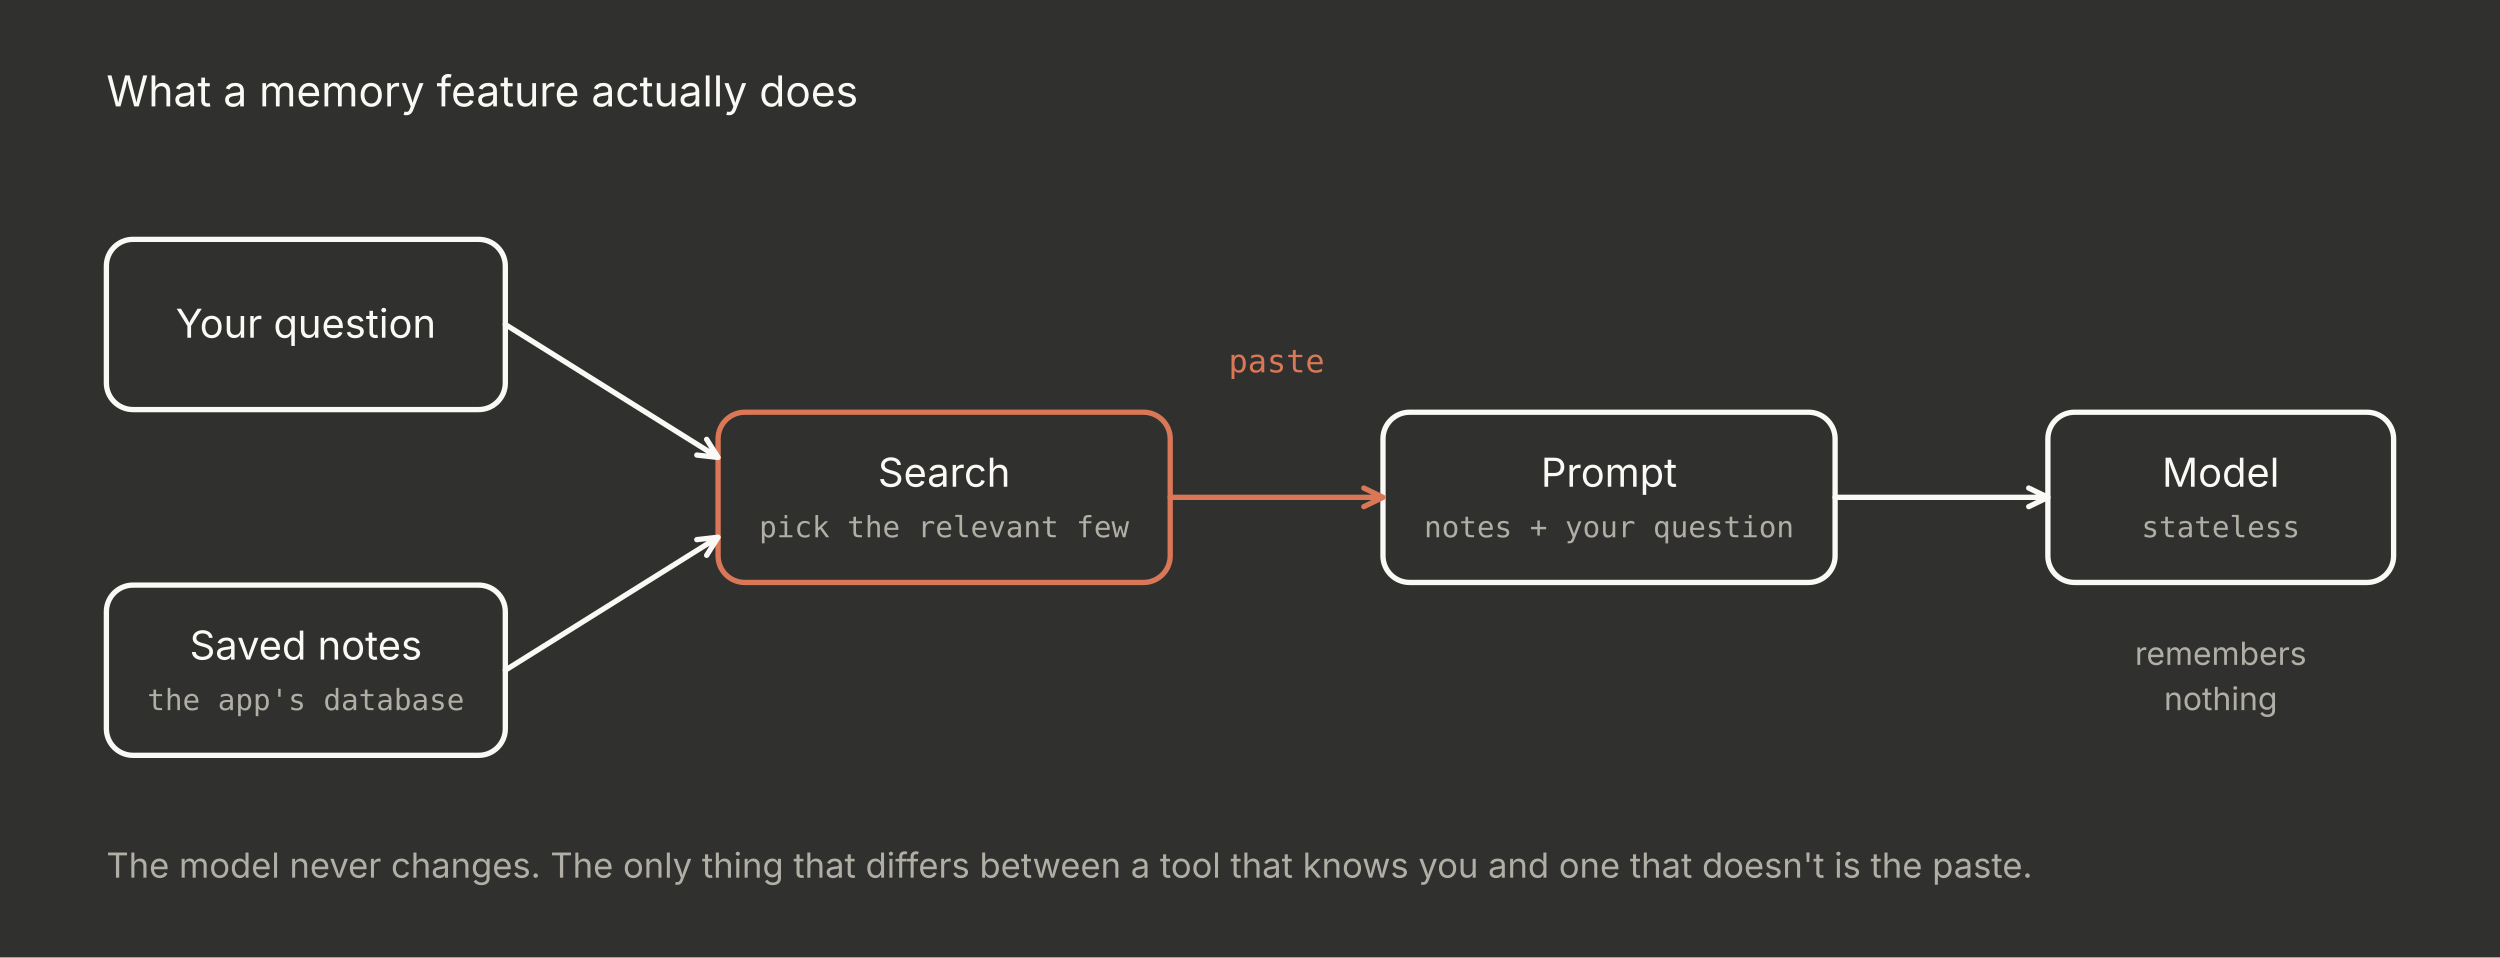
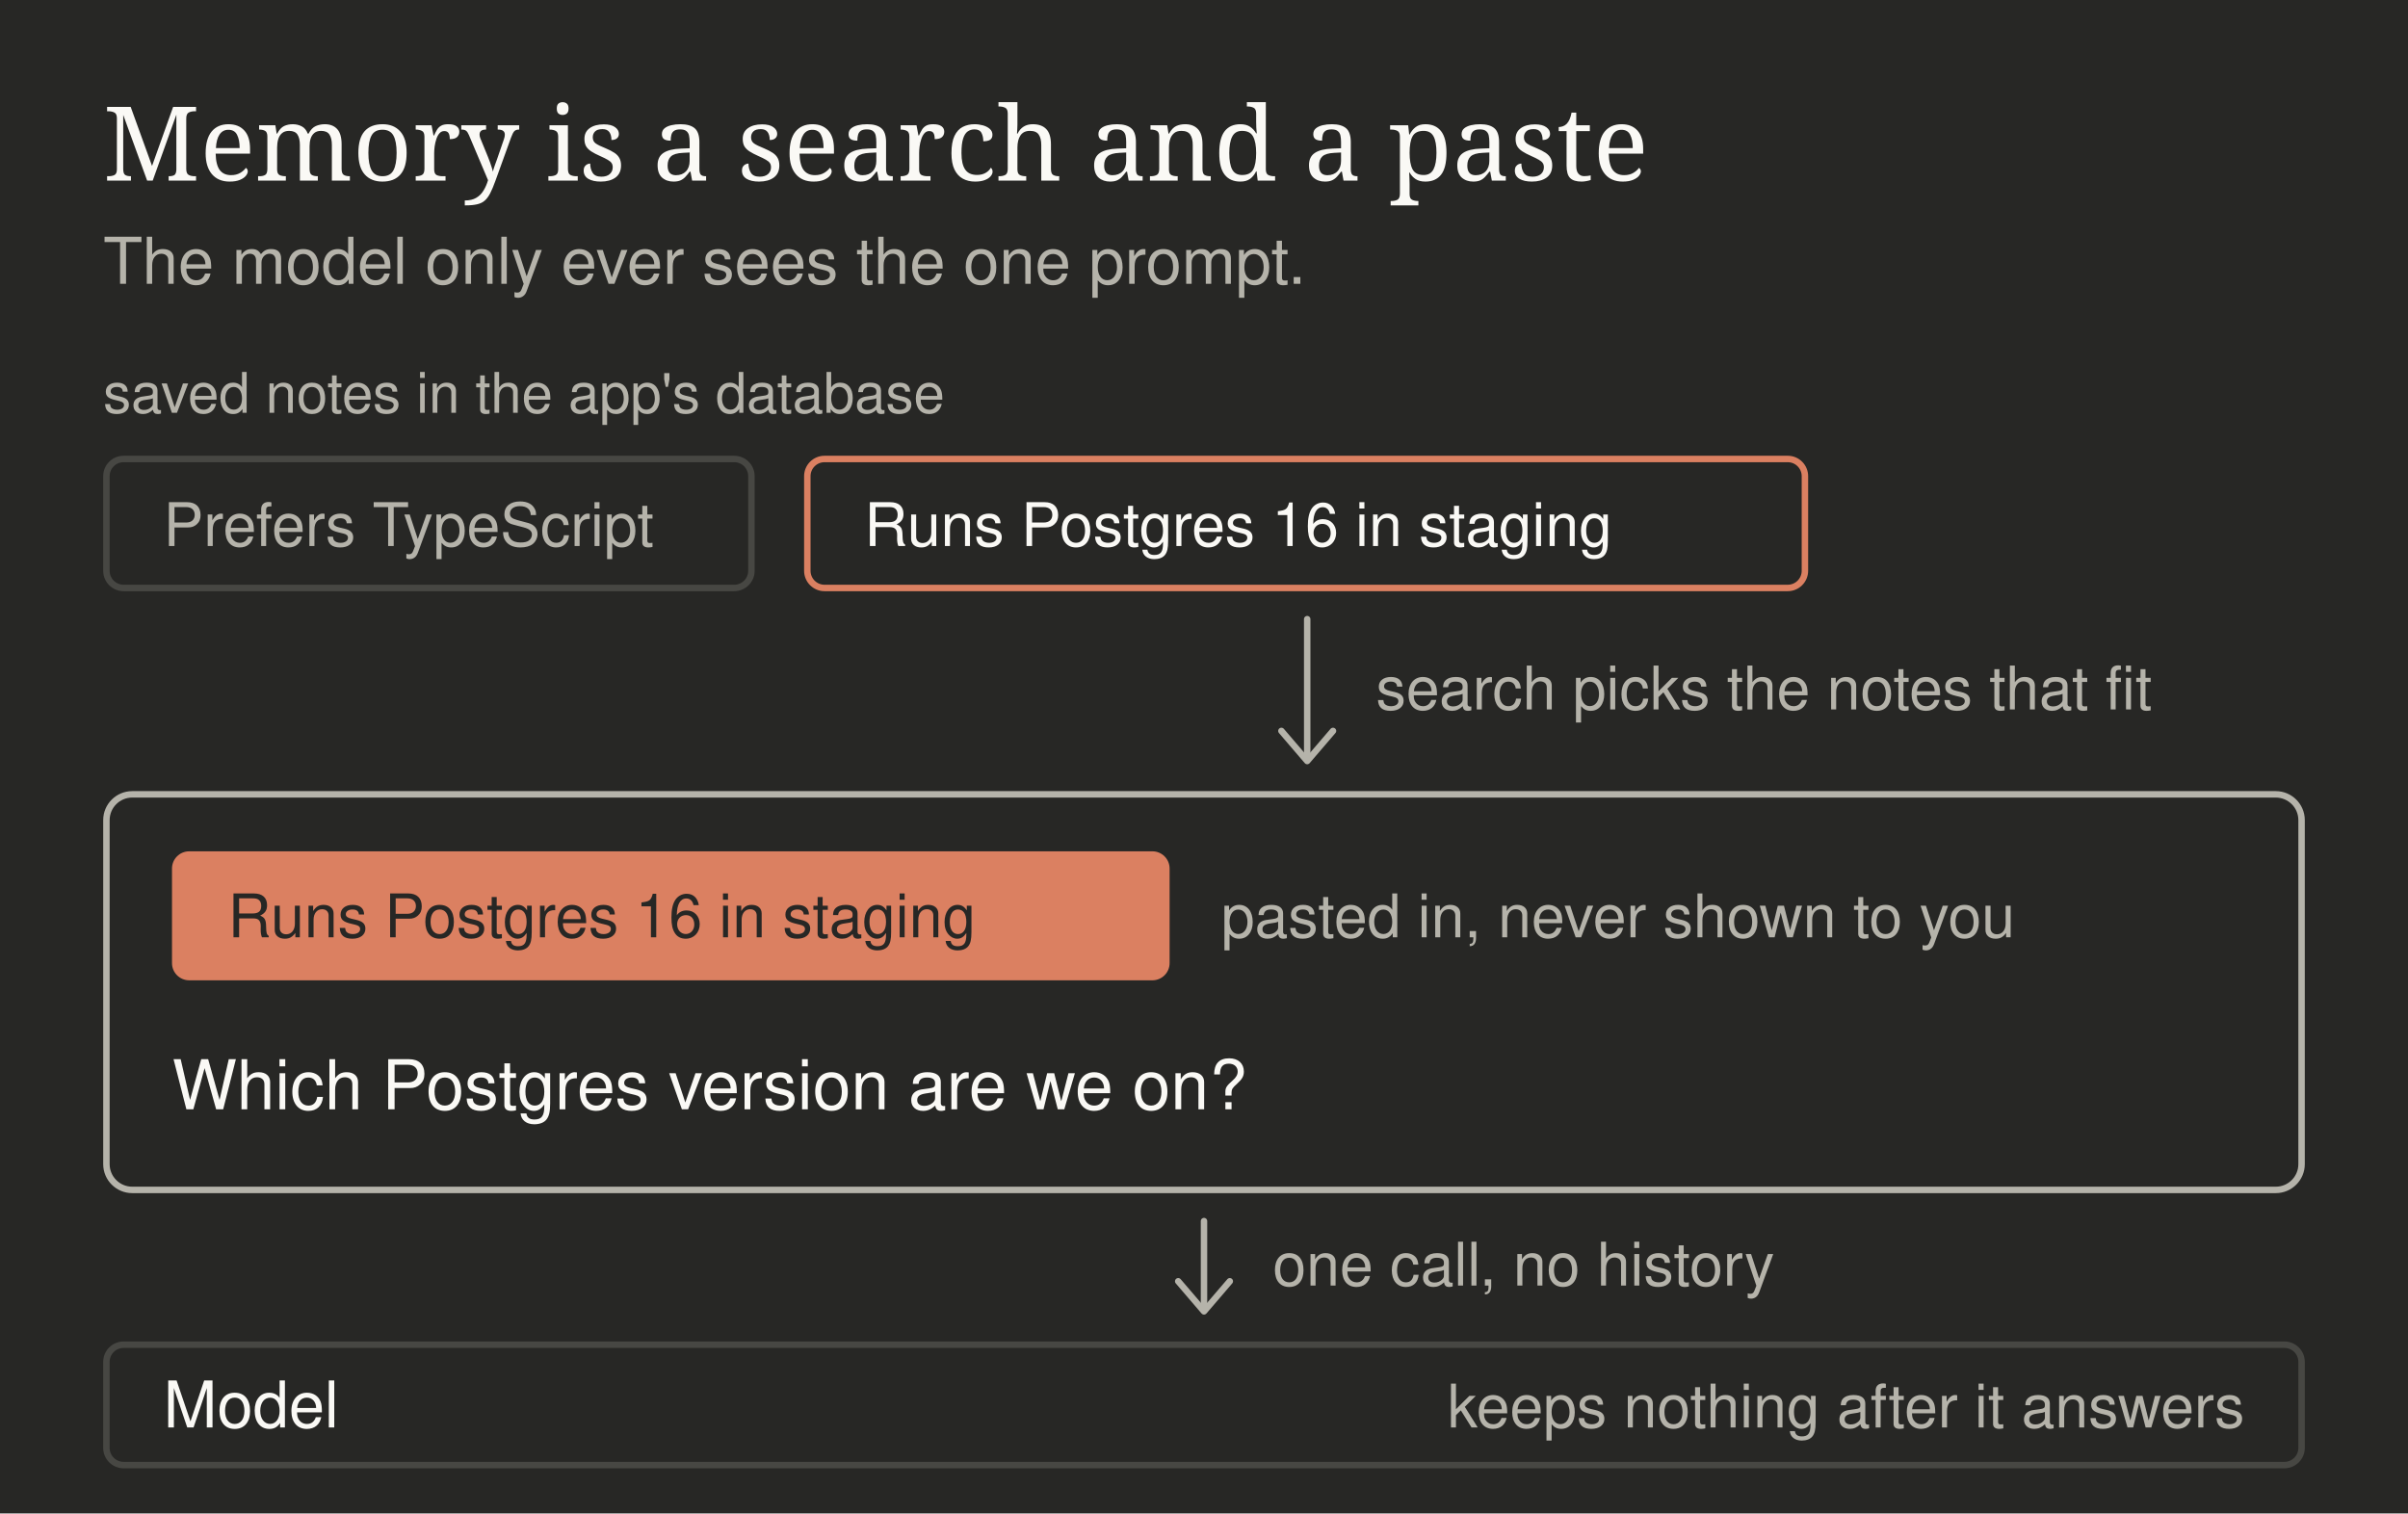
- <svg xmlns="http://www.w3.org/2000/svg" viewBox="0 0 940 360" width="940" height="360" role="img" aria-label="Diagram: saved notes are searched, the relevant few are pasted into the prompt with your question, and a stateless model reads the result">
-   <rect width="940" height="360" fill="#30302E" />
-   <text x="40" y="40" text-anchor="start" font-family="ui-sans-serif, system-ui, -apple-system, Segoe UI, sans-serif" font-size="16" fill="#FAF9F5">What a memory feature actually does</text>
-   <rect x="40" y="90" width="150" height="64" rx="10" fill="none" stroke="#FAF9F5" stroke-width="2" />
-   <text x="115.0" y="127.0" text-anchor="middle" font-family="ui-sans-serif, system-ui, -apple-system, Segoe UI, sans-serif" font-size="15" fill="#FAF9F5">Your question</text>
-   <rect x="40" y="220" width="150" height="64" rx="10" fill="none" stroke="#FAF9F5" stroke-width="2" />
-   <text x="115.0" y="248.0" text-anchor="middle" font-family="ui-sans-serif, system-ui, -apple-system, Segoe UI, sans-serif" font-size="15" fill="#FAF9F5">Saved notes</text>
-   <text x="115.0" y="267.0" text-anchor="middle" font-family="ui-monospace, SFMono-Regular, Menlo, monospace" font-size="11" fill="#B0AEA5">the app's database</text>
-   <rect x="270" y="155" width="170" height="64" rx="10" fill="none" stroke="#D97757" stroke-width="2" />
-   <text x="355.0" y="183.0" text-anchor="middle" font-family="ui-sans-serif, system-ui, -apple-system, Segoe UI, sans-serif" font-size="15" fill="#FAF9F5">Search</text>
-   <text x="355.0" y="202.0" text-anchor="middle" font-family="ui-monospace, SFMono-Regular, Menlo, monospace" font-size="11" fill="#B0AEA5">pick the relevant few</text>
-   <rect x="520" y="155" width="170" height="64" rx="10" fill="none" stroke="#FAF9F5" stroke-width="2" />
-   <text x="605.0" y="183.0" text-anchor="middle" font-family="ui-sans-serif, system-ui, -apple-system, Segoe UI, sans-serif" font-size="15" fill="#FAF9F5">Prompt</text>
-   <text x="605.0" y="202.0" text-anchor="middle" font-family="ui-monospace, SFMono-Regular, Menlo, monospace" font-size="11" fill="#B0AEA5">notes + your question</text>
-   <rect x="770" y="155" width="130" height="64" rx="10" fill="none" stroke="#FAF9F5" stroke-width="2" />
-   <text x="835.0" y="183.0" text-anchor="middle" font-family="ui-sans-serif, system-ui, -apple-system, Segoe UI, sans-serif" font-size="15" fill="#FAF9F5">Model</text>
-   <text x="835.0" y="202.0" text-anchor="middle" font-family="ui-monospace, SFMono-Regular, Menlo, monospace" font-size="11" fill="#B0AEA5">stateless</text>
-   <path d="M190 122L270 172M262.0 171.1L270 172L265.7 165.2" fill="none" stroke="#FAF9F5" stroke-width="2" stroke-linecap="round" stroke-linejoin="round" />
-   <path d="M190 252L270 202M265.7 208.8L270 202L262.0 202.9" fill="none" stroke="#FAF9F5" stroke-width="2" stroke-linecap="round" stroke-linejoin="round" />
-   <path d="M440 187L520 187M512.8 190.5L520 187L512.8 183.5" fill="none" stroke="#D97757" stroke-width="2" stroke-linecap="round" stroke-linejoin="round" />
-   <path d="M690 187L770 187M762.8 190.5L770 187L762.8 183.5" fill="none" stroke="#FAF9F5" stroke-width="2" stroke-linecap="round" stroke-linejoin="round" />
-   <text x="480" y="140" text-anchor="middle" font-family="ui-monospace, SFMono-Regular, Menlo, monospace" font-size="12" fill="#D97757">paste</text>
-   <text x="835" y="250" text-anchor="middle" font-family="ui-sans-serif, system-ui, -apple-system, Segoe UI, sans-serif" font-size="12" fill="#B0AEA5">remembers</text>
-   <text x="835" y="267" text-anchor="middle" font-family="ui-sans-serif, system-ui, -apple-system, Segoe UI, sans-serif" font-size="12" fill="#B0AEA5">nothing</text>
-   <text x="40" y="330" text-anchor="start" font-family="ui-sans-serif, system-ui, -apple-system, Segoe UI, sans-serif" font-size="13" fill="#B0AEA5">The model never changes. The only thing that differs between a tool that knows you and one that doesn't is the paste.</text>
+ <svg xmlns="http://www.w3.org/2000/svg" data-viz="" viewBox="0 0 560 352" width="560" height="352" role="img" aria-label="A saved note, Runs Postgres 16 in staging, is found by search and pasted above the user's question before one prompt goes to a model that keeps nothing between calls.">
+   <style data-standalone="">text{font-family:"DM Sans",Helvetica,Arial,sans-serif}.m{font-family:"DM Mono",Menlo,Consolas,monospace}.h{font-family:Newsreader,Georgia,serif;font-weight:500}</style>
+   <rect width="560" height="352" fill="#272725" />
+   <g class="a-fade" style="--d:0s;--t:.5s">
+     <text class="h" x="24" y="42" font-size="24" fill="#FAF9F5">Memory is a search and a paste</text>
+     <text x="24" y="66" font-size="15" fill="#B5B3AA">The model only ever sees the one prompt.</text>
+   </g>
+   <g class="a-fade" style="--d:0.3s;--t:0.4s">
+     <text x="24" y="96" font-size="13" fill="#B5B3AA">saved notes in the app's database</text>
+   </g>
+   <g class="a-fade" style="--d:0.4s;--t:0.4s">
+     <rect x="24.75" y="106.75" width="150" height="30" rx="4" fill="none" stroke="#474743" stroke-width="1.5" />
+     <text x="38" y="127" font-size="14" fill="#B5B3AA">Prefers TypeScript</text>
+   </g>
+   <g class="a-fade" style="--d:0.55s;--t:0.4s">
+     <rect x="187.75" y="106.75" width="232" height="30" rx="4" fill="none" stroke="#DB8061" stroke-width="1.5" />
+     <text x="201" y="127" font-size="14" fill="#FAF9F5">Runs Postgres 16 in staging</text>
+   </g>
+   <path class="a-draw" pathLength="1" style="--d:0.9s;--t:0.5s" d="M304 144V176" fill="none" stroke="#B5B3AA" stroke-width="1.5" stroke-linecap="round" stroke-linejoin="round" />
+   <path class="a-draw" pathLength="1" style="--d:1.2s;--t:0.2s" d="M298 170L304 177L310 170" fill="none" stroke="#B5B3AA" stroke-width="1.5" stroke-linecap="round" stroke-linejoin="round" />
+   <g class="a-fade" style="--d:1.0s;--t:0.4s">
+     <text x="320" y="165" font-size="14" fill="#B5B3AA">search picks the notes that fit</text>
+   </g>
+   <rect class="a-fade" style="--d:1.3s;--t:.4s" x="24.75" y="184.75" width="510.5" height="92" rx="6" fill="none" stroke="#B5B3AA" stroke-width="1.5" />
+   <g class="a-fade" style="--d:1.5s;--t:0.4s">
+     <rect x="40" y="198" width="232" height="30" rx="4" fill="#DB8061" />
+     <text x="53" y="218" font-size="14" font-weight="500" fill="#272725">Runs Postgres 16 in staging</text>
+     <text x="284" y="218" font-size="14" fill="#B5B3AA">pasted in, never shown to you</text>
+   </g>
+   <g class="a-fade" style="--d:1.8s;--t:0.4s">
+     <text x="40" y="258" font-size="16" fill="#FAF9F5">Which Postgres version are we on?</text>
+   </g>
+   <path class="a-draw" pathLength="1" style="--d:2.1s;--t:0.4s" d="M280 284V304" fill="none" stroke="#B5B3AA" stroke-width="1.5" stroke-linecap="round" stroke-linejoin="round" />
+   <path class="a-draw" pathLength="1" style="--d:2.4s;--t:0.2s" d="M274 298L280 305L286 298" fill="none" stroke="#B5B3AA" stroke-width="1.5" stroke-linecap="round" stroke-linejoin="round" />
+   <g class="a-fade" style="--d:2.2s;--t:0.4s">
+     <text x="296" y="299" font-size="14" fill="#B5B3AA">one call, no history</text>
+   </g>
+   <g class="a-fade" style="--d:2.5s;--t:0.4s">
+     <rect x="24.75" y="312.75" width="510.5" height="28" rx="4" fill="none" stroke="#474743" stroke-width="1.5" />
+     <text x="38" y="332" font-size="15" fill="#FAF9F5">Model</text>
+     <text x="522" y="332" text-anchor="end" font-size="14" fill="#B5B3AA">keeps nothing after it answers</text>
+   </g>
</svg>
